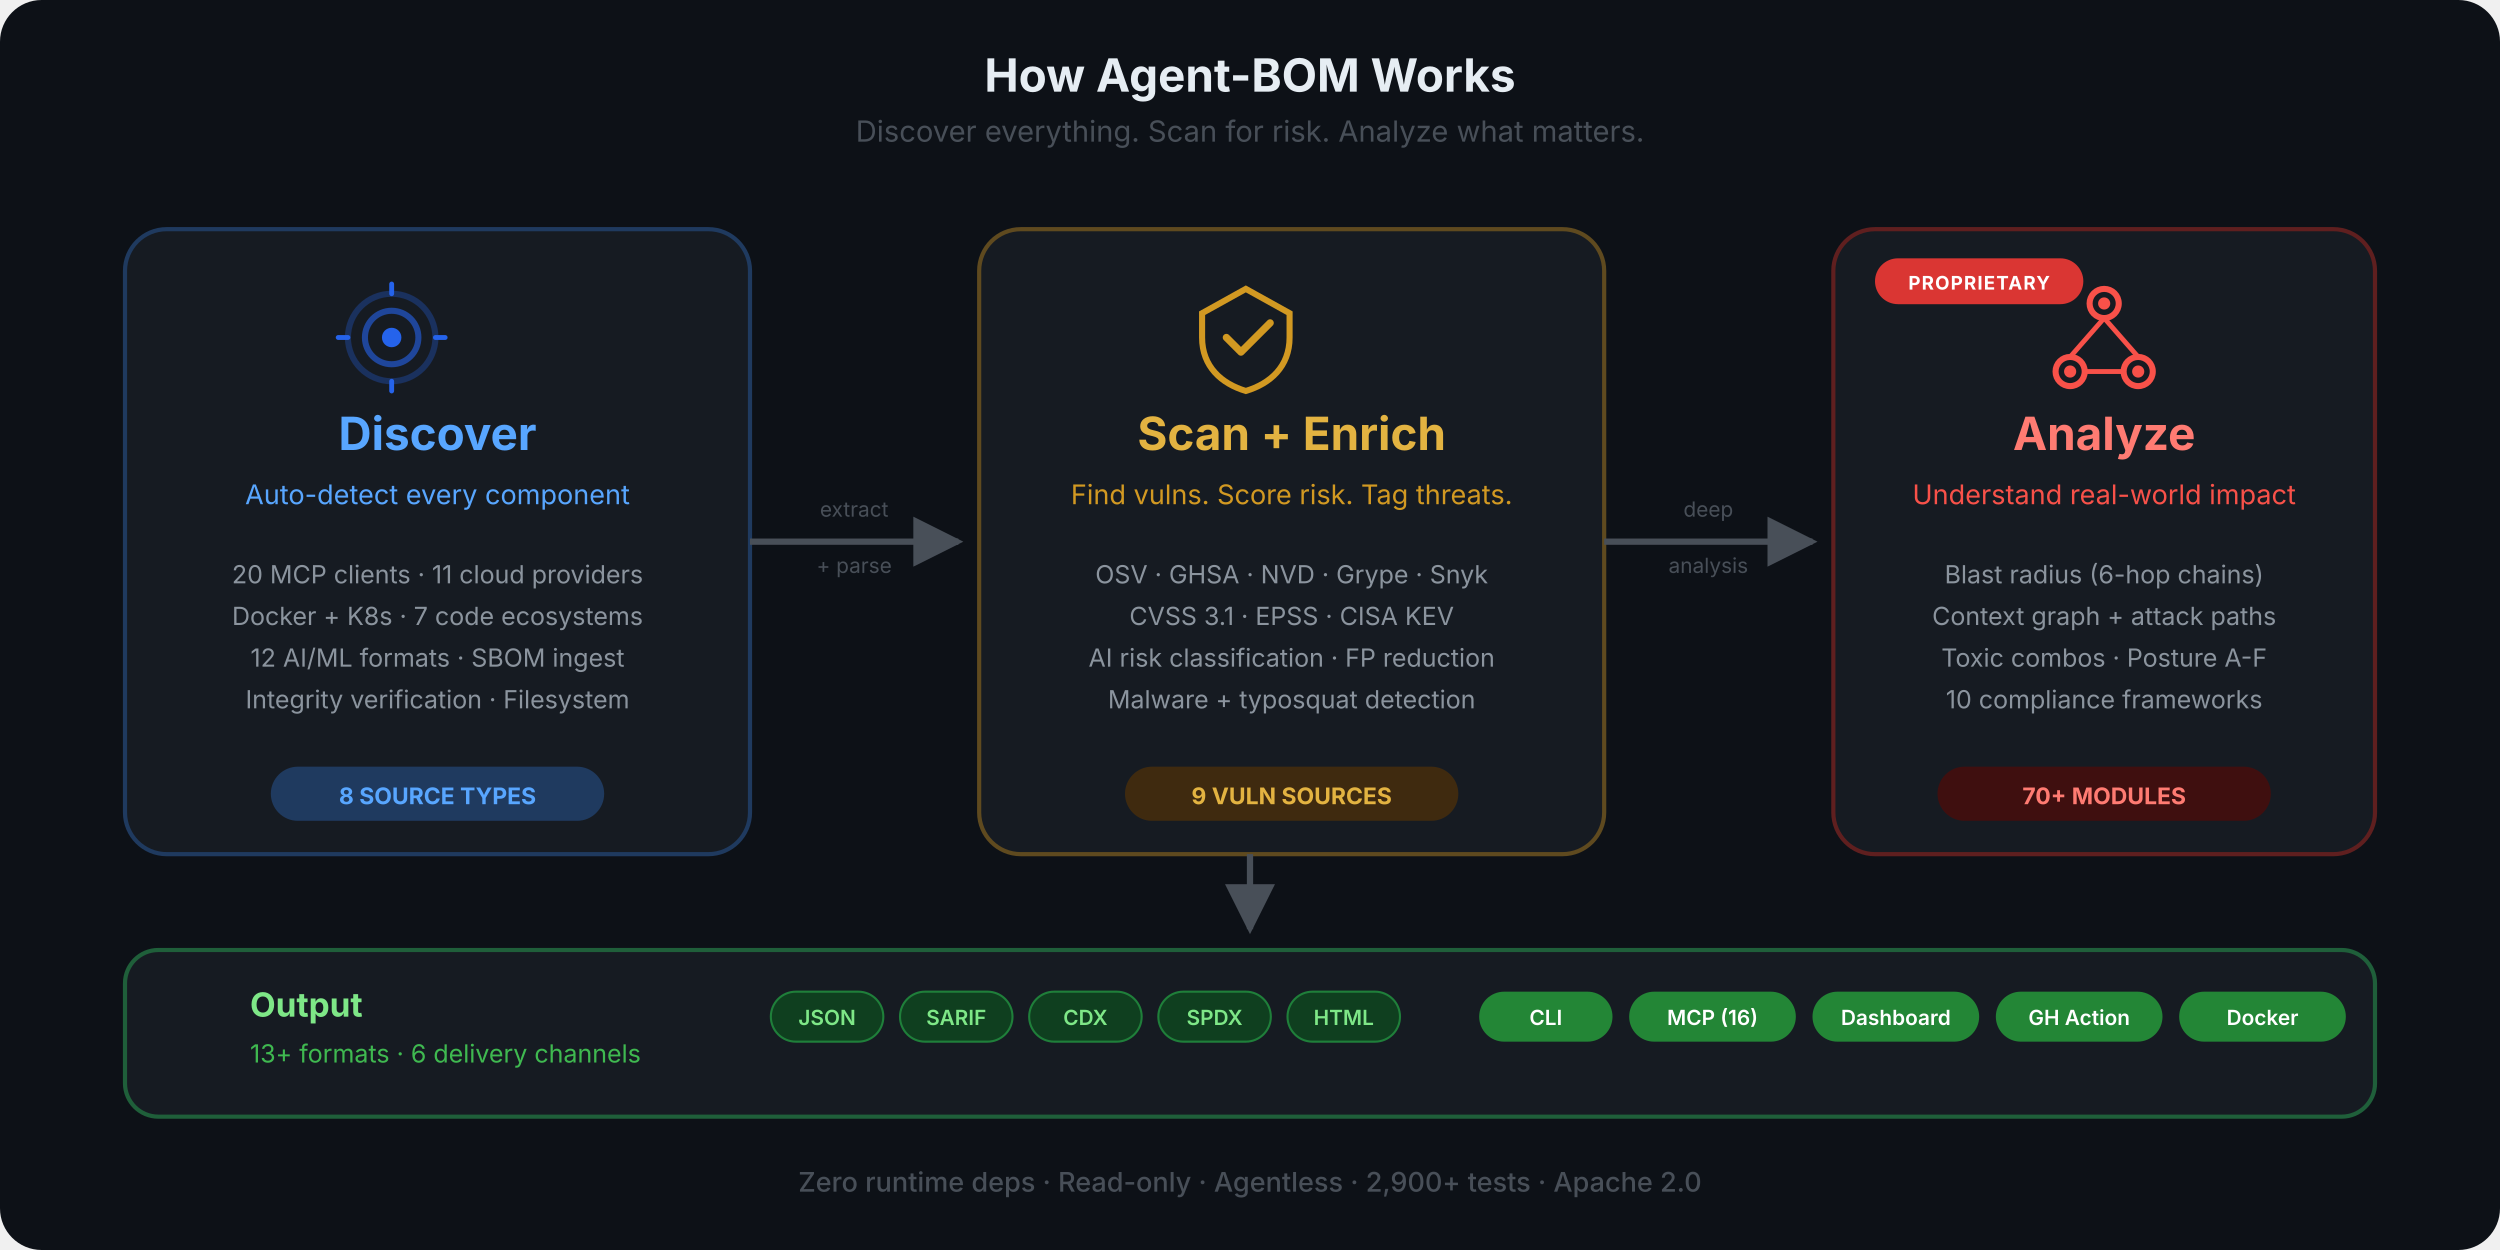
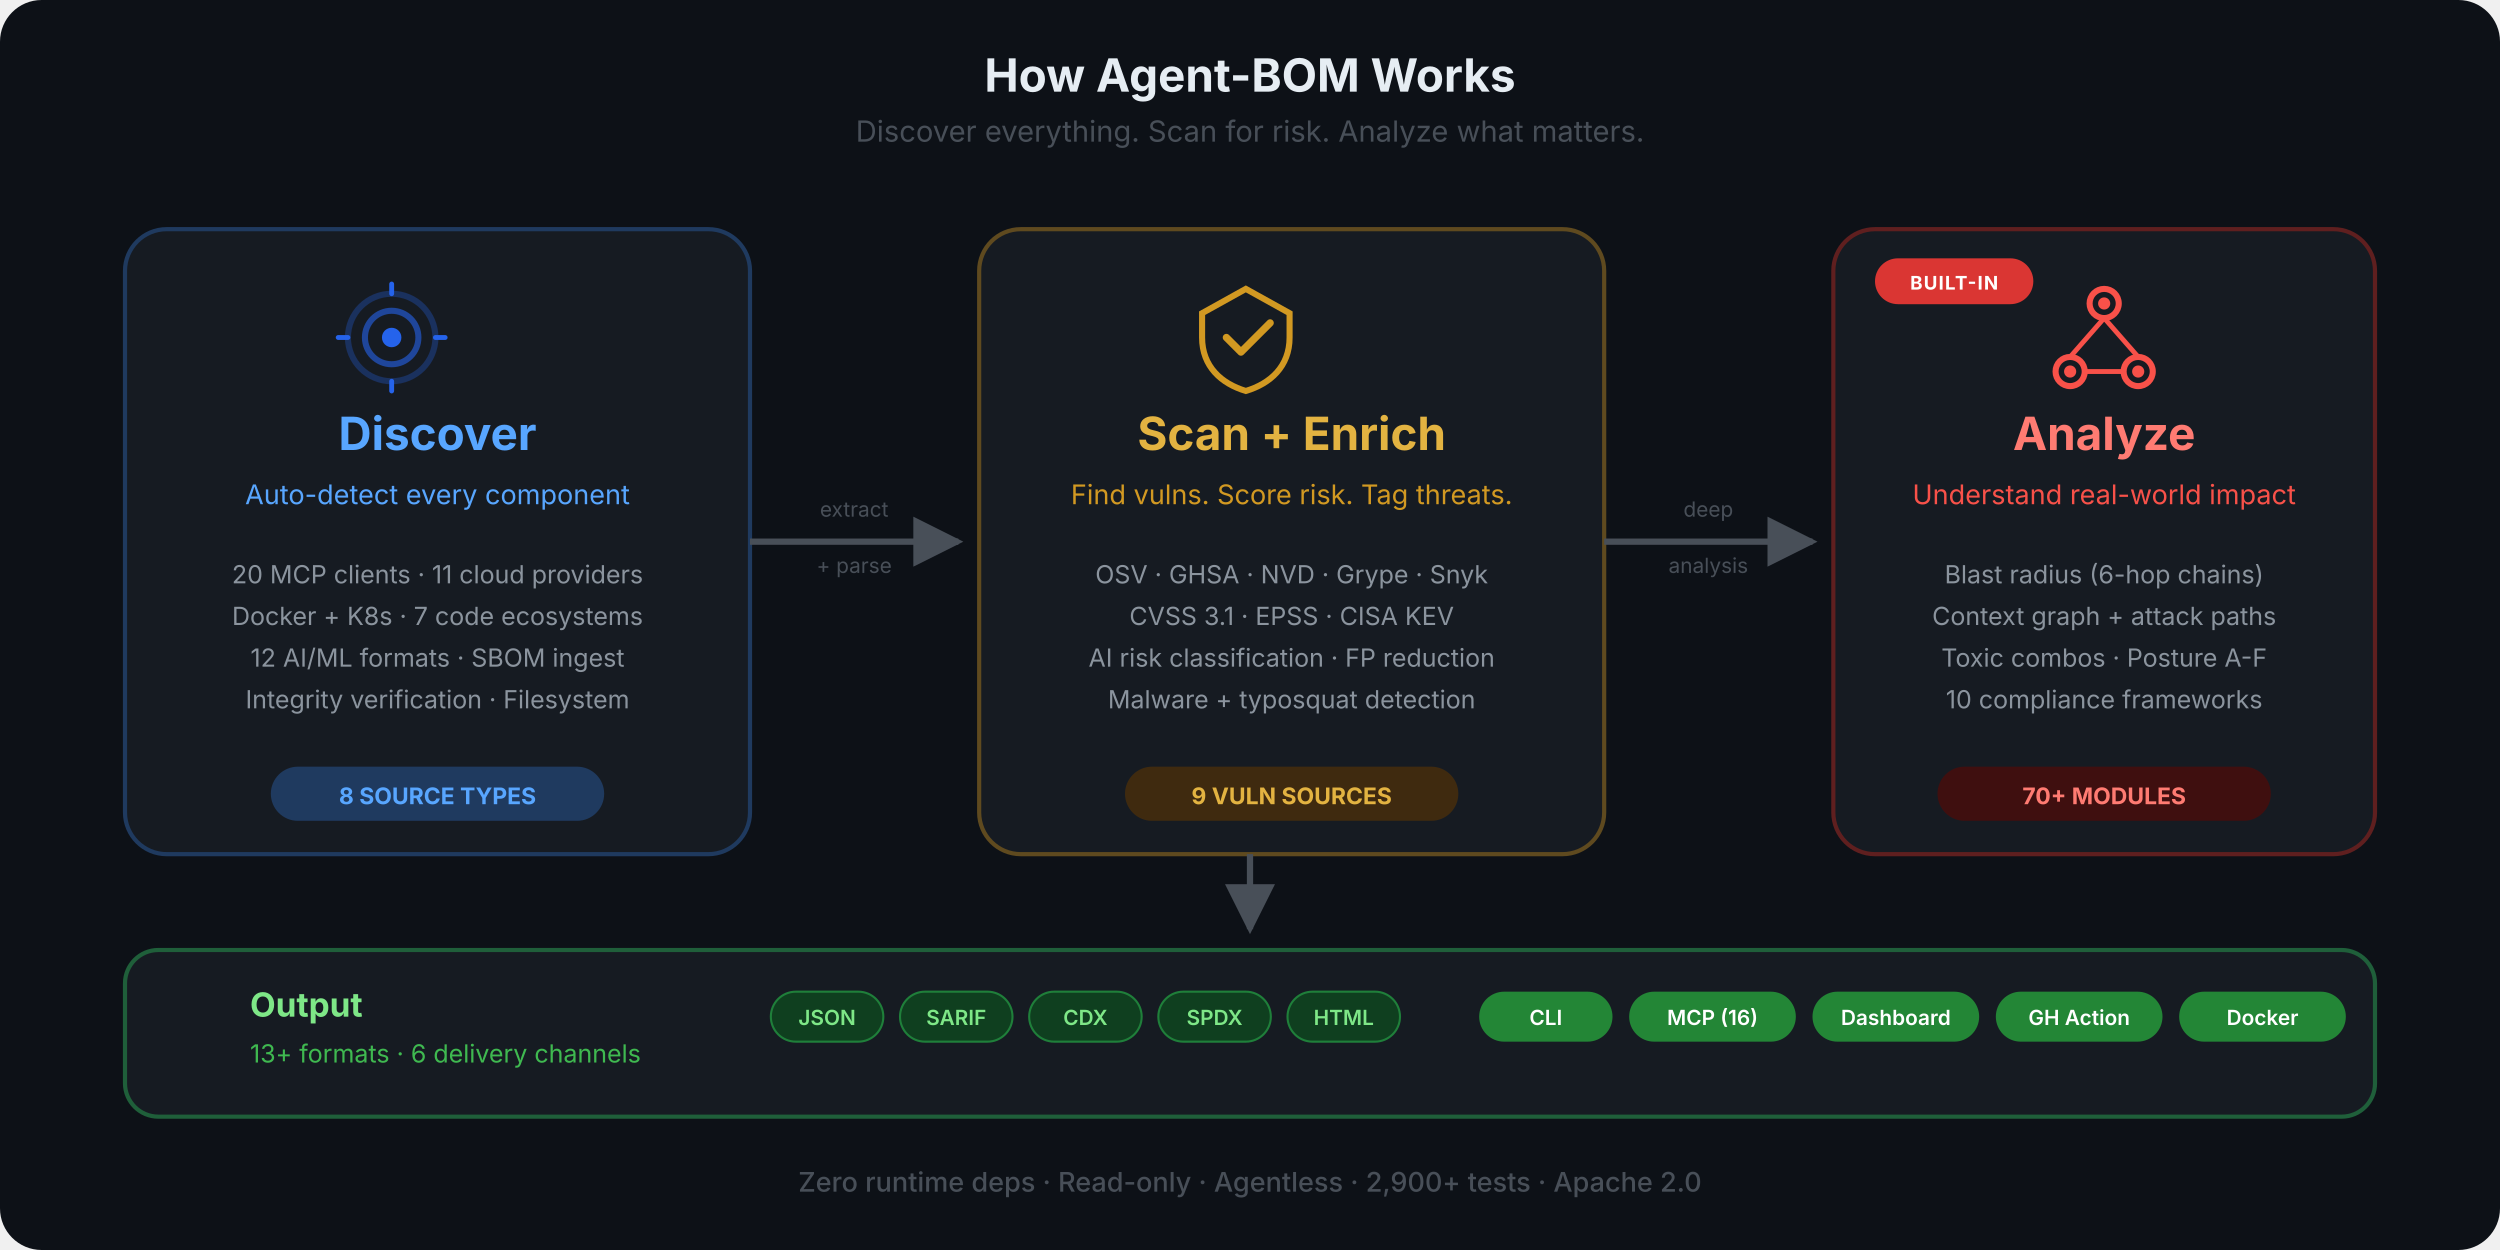
<svg xmlns="http://www.w3.org/2000/svg" viewBox="0 0 1200 600" fill="none">
  <defs>
    <marker id="arrow" viewBox="0 0 10 10" refX="9" refY="5" markerWidth="8" markerHeight="8" orient="auto-start-reverse">
      <path d="M0 0 L10 5 L0 10 Z" fill="#484f58" />
    </marker>
    <marker id="arrow-blue" viewBox="0 0 10 10" refX="9" refY="5" markerWidth="8" markerHeight="8" orient="auto-start-reverse">
      <path d="M0 0 L10 5 L0 10 Z" fill="#58a6ff" />
    </marker>
    <linearGradient id="flow-grad" x1="0" y1="0" x2="1" y2="0">
      <stop offset="0%" stop-color="#58a6ff" />
      <stop offset="50%" stop-color="#d29922" />
      <stop offset="100%" stop-color="#f85149" />
    </linearGradient>
    <symbol id="ico-discover" viewBox="0 0 48 48">
      <circle cx="24" cy="24" r="18" stroke="currentColor" stroke-width="2.5" fill="none" opacity="0.3" />
      <circle cx="24" cy="24" r="11" stroke="currentColor" stroke-width="2.5" fill="none" opacity="0.6" />
      <circle cx="24" cy="24" r="4" fill="currentColor" />
      <line x1="24" y1="6" x2="24" y2="2" stroke="currentColor" stroke-width="2" stroke-linecap="round" />
      <line x1="24" y1="46" x2="24" y2="42" stroke="currentColor" stroke-width="2" stroke-linecap="round" />
      <line x1="6" y1="24" x2="2" y2="24" stroke="currentColor" stroke-width="2" stroke-linecap="round" />
      <line x1="46" y1="24" x2="42" y2="24" stroke="currentColor" stroke-width="2" stroke-linecap="round" />
    </symbol>
    <symbol id="ico-scan" viewBox="0 0 48 48">
      <path d="M24 4L6 14V24C6 36 14 43 24 46C34 43 42 36 42 24V14L24 4Z" stroke="currentColor" stroke-width="2.5" fill="none" />
      <path d="M16 24L22 30L34 18" stroke="currentColor" stroke-width="3" fill="none" stroke-linecap="round" stroke-linejoin="round" />
    </symbol>
    <symbol id="ico-analyze" viewBox="0 0 48 48">
      <circle cx="24" cy="10" r="6" stroke="currentColor" stroke-width="2.5" fill="none" />
      <circle cx="10" cy="38" r="6" stroke="currentColor" stroke-width="2.5" fill="none" />
      <circle cx="38" cy="38" r="6" stroke="currentColor" stroke-width="2.5" fill="none" />
      <circle cx="24" cy="10" r="2.5" fill="currentColor" />
      <circle cx="10" cy="38" r="2.5" fill="currentColor" />
      <circle cx="38" cy="38" r="2.5" fill="currentColor" />
      <line x1="24" y1="16" x2="10" y2="32" stroke="currentColor" stroke-width="2" />
      <line x1="24" y1="16" x2="38" y2="32" stroke="currentColor" stroke-width="2" />
      <line x1="16" y1="38" x2="32" y2="38" stroke="currentColor" stroke-width="2" />
    </symbol>
  </defs>
  <rect width="1200" height="600" rx="20" fill="#0d1117" />
  <text x="600" y="44" text-anchor="middle" font-family="-apple-system, BlinkMacSystemFont, 'Segoe UI', sans-serif" font-size="22" font-weight="700" fill="#e6edf3">How Agent-BOM Works</text>
  <text x="600" y="68" text-anchor="middle" font-family="-apple-system, BlinkMacSystemFont, 'Segoe UI', sans-serif" font-size="14" fill="#484f58">Discover everything. Scan for risk. Analyze what matters.</text>
  <rect x="60" y="110" width="300" height="300" rx="20" fill="#161b22" stroke="#1f3a5f" stroke-width="2" />
  <use href="#ico-discover" x="160" y="134" width="56" height="56" color="#2563eb" />
  <text x="210" y="216" text-anchor="middle" font-family="-apple-system, BlinkMacSystemFont, 'Segoe UI', sans-serif" font-size="22" font-weight="700" fill="#58a6ff">Discover</text>
  <text x="210" y="242" text-anchor="middle" font-family="-apple-system, BlinkMacSystemFont, 'Segoe UI', sans-serif" font-size="13" fill="#58a6ff">Auto-detect every component</text>
  <text x="210" y="280" text-anchor="middle" font-family="-apple-system, BlinkMacSystemFont, 'Segoe UI', sans-serif" font-size="12" fill="#8b949e">20 MCP clients  ·  11 cloud providers</text>
  <text x="210" y="300" text-anchor="middle" font-family="-apple-system, BlinkMacSystemFont, 'Segoe UI', sans-serif" font-size="12" fill="#8b949e">Docker + K8s  ·  7 code ecosystems</text>
  <text x="210" y="320" text-anchor="middle" font-family="-apple-system, BlinkMacSystemFont, 'Segoe UI', sans-serif" font-size="12" fill="#8b949e">12 AI/ML formats  ·  SBOM ingest</text>
  <text x="210" y="340" text-anchor="middle" font-family="-apple-system, BlinkMacSystemFont, 'Segoe UI', sans-serif" font-size="12" fill="#8b949e">Integrity verification  ·  Filesystem</text>
  <rect x="130" y="368" width="160" height="26" rx="13" fill="#1f3a5f" />
  <text x="210" y="386" text-anchor="middle" font-family="-apple-system, BlinkMacSystemFont, 'Segoe UI', sans-serif" font-size="11" font-weight="700" fill="#58a6ff">8 SOURCE TYPES</text>
  <path d="M360 260 C420 260, 400 260, 460 260" stroke="#484f58" stroke-width="3" fill="none" marker-end="url(#arrow)" />
  <text x="410" y="248" text-anchor="middle" font-family="-apple-system, BlinkMacSystemFont, 'Segoe UI', sans-serif" font-size="10" fill="#484f58">extract</text>
  <text x="410" y="275" text-anchor="middle" font-family="-apple-system, BlinkMacSystemFont, 'Segoe UI', sans-serif" font-size="10" fill="#484f58">+ parse</text>
  <rect x="470" y="110" width="300" height="300" rx="20" fill="#161b22" stroke="#5f4a1f" stroke-width="2" />
  <use href="#ico-scan" x="570" y="134" width="56" height="56" color="#d29922" />
  <text x="620" y="216" text-anchor="middle" font-family="-apple-system, BlinkMacSystemFont, 'Segoe UI', sans-serif" font-size="22" font-weight="700" fill="#e3b341">Scan + Enrich</text>
  <text x="620" y="242" text-anchor="middle" font-family="-apple-system, BlinkMacSystemFont, 'Segoe UI', sans-serif" font-size="13" fill="#d29922">Find vulns. Score risk. Tag threats.</text>
  <text x="620" y="280" text-anchor="middle" font-family="-apple-system, BlinkMacSystemFont, 'Segoe UI', sans-serif" font-size="12" fill="#8b949e">OSV  ·  GHSA  ·  NVD  ·  Grype  ·  Snyk</text>
  <text x="620" y="300" text-anchor="middle" font-family="-apple-system, BlinkMacSystemFont, 'Segoe UI', sans-serif" font-size="12" fill="#8b949e">CVSS 3.1  ·  EPSS  ·  CISA KEV</text>
  <text x="620" y="320" text-anchor="middle" font-family="-apple-system, BlinkMacSystemFont, 'Segoe UI', sans-serif" font-size="12" fill="#8b949e">AI risk classification  ·  FP reduction</text>
  <text x="620" y="340" text-anchor="middle" font-family="-apple-system, BlinkMacSystemFont, 'Segoe UI', sans-serif" font-size="12" fill="#8b949e">Malware + typosquat detection</text>
  <rect x="540" y="368" width="160" height="26" rx="13" fill="#3f2a0f" />
  <text x="620" y="386" text-anchor="middle" font-family="-apple-system, BlinkMacSystemFont, 'Segoe UI', sans-serif" font-size="11" font-weight="700" fill="#e3b341">9 VULN SOURCES</text>
  <path d="M770 260 C830 260, 810 260, 870 260" stroke="#484f58" stroke-width="3" fill="none" marker-end="url(#arrow)" />
  <text x="820" y="248" text-anchor="middle" font-family="-apple-system, BlinkMacSystemFont, 'Segoe UI', sans-serif" font-size="10" fill="#484f58">deep</text>
  <text x="820" y="275" text-anchor="middle" font-family="-apple-system, BlinkMacSystemFont, 'Segoe UI', sans-serif" font-size="10" fill="#484f58">analysis</text>
  <rect x="880" y="110" width="260" height="300" rx="20" fill="#161b22" stroke="#5f1f1f" stroke-width="2" />
-   <rect x="900" y="124" width="100" height="22" rx="11" fill="#da3633" />
-   <text x="950" y="139" text-anchor="middle" font-family="-apple-system, BlinkMacSystemFont, 'Segoe UI', sans-serif" font-size="9" font-weight="700" fill="#fff" letter-spacing="0.06em">PROPRIETARY</text>
+   <rect x="900" y="124" width="76" height="22" rx="11" fill="#da3633" />
+   <text x="938" y="139" text-anchor="middle" font-family="-apple-system, BlinkMacSystemFont, 'Segoe UI', sans-serif" font-size="9" font-weight="700" fill="#fff" letter-spacing="0.06em">BUILT-IN</text>
  <use href="#ico-analyze" x="982" y="134" width="56" height="56" color="#f85149" />
  <text x="1010" y="216" text-anchor="middle" font-family="-apple-system, BlinkMacSystemFont, 'Segoe UI', sans-serif" font-size="22" font-weight="700" fill="#ff7b72">Analyze</text>
  <text x="1010" y="242" text-anchor="middle" font-family="-apple-system, BlinkMacSystemFont, 'Segoe UI', sans-serif" font-size="13" fill="#f85149">Understand real-world impact</text>
  <text x="1010" y="280" text-anchor="middle" font-family="-apple-system, BlinkMacSystemFont, 'Segoe UI', sans-serif" font-size="12" fill="#8b949e">Blast radius (6-hop chains)</text>
  <text x="1010" y="300" text-anchor="middle" font-family="-apple-system, BlinkMacSystemFont, 'Segoe UI', sans-serif" font-size="12" fill="#8b949e">Context graph + attack paths</text>
  <text x="1010" y="320" text-anchor="middle" font-family="-apple-system, BlinkMacSystemFont, 'Segoe UI', sans-serif" font-size="12" fill="#8b949e">Toxic combos · Posture A-F</text>
  <text x="1010" y="340" text-anchor="middle" font-family="-apple-system, BlinkMacSystemFont, 'Segoe UI', sans-serif" font-size="12" fill="#8b949e">10 compliance frameworks</text>
  <rect x="930" y="368" width="160" height="26" rx="13" fill="#3f0f0f" />
  <text x="1010" y="386" text-anchor="middle" font-family="-apple-system, BlinkMacSystemFont, 'Segoe UI', sans-serif" font-size="11" font-weight="700" fill="#ff7b72">70+ MODULES</text>
  <path d="M600 410 L600 446" stroke="#484f58" stroke-width="3" fill="none" marker-end="url(#arrow)" />
  <rect x="60" y="456" width="1080" height="80" rx="16" fill="#161b22" stroke="#1f5f3a" stroke-width="2" />
  <text x="120" y="488" text-anchor="start" font-family="-apple-system, BlinkMacSystemFont, 'Segoe UI', sans-serif" font-size="16" font-weight="700" fill="#7ee787">Output</text>
  <text x="120" y="510" text-anchor="start" font-family="-apple-system, BlinkMacSystemFont, 'Segoe UI', sans-serif" font-size="12" fill="#3fb950">13+ formats  ·  6 delivery channels</text>
  <rect x="370" y="476" width="54" height="24" rx="12" fill="#0f3f1f" stroke="#1f7f3a" stroke-width="1" />
  <text x="397" y="492" text-anchor="middle" font-family="-apple-system, BlinkMacSystemFont, 'Segoe UI', sans-serif" font-size="10" font-weight="600" fill="#7ee787">JSON</text>
  <rect x="432" y="476" width="54" height="24" rx="12" fill="#0f3f1f" stroke="#1f7f3a" stroke-width="1" />
  <text x="459" y="492" text-anchor="middle" font-family="-apple-system, BlinkMacSystemFont, 'Segoe UI', sans-serif" font-size="10" font-weight="600" fill="#7ee787">SARIF</text>
  <rect x="494" y="476" width="54" height="24" rx="12" fill="#0f3f1f" stroke="#1f7f3a" stroke-width="1" />
  <text x="521" y="492" text-anchor="middle" font-family="-apple-system, BlinkMacSystemFont, 'Segoe UI', sans-serif" font-size="10" font-weight="600" fill="#7ee787">CDX</text>
  <rect x="556" y="476" width="54" height="24" rx="12" fill="#0f3f1f" stroke="#1f7f3a" stroke-width="1" />
  <text x="583" y="492" text-anchor="middle" font-family="-apple-system, BlinkMacSystemFont, 'Segoe UI', sans-serif" font-size="10" font-weight="600" fill="#7ee787">SPDX</text>
  <rect x="618" y="476" width="54" height="24" rx="12" fill="#0f3f1f" stroke="#1f7f3a" stroke-width="1" />
  <text x="645" y="492" text-anchor="middle" font-family="-apple-system, BlinkMacSystemFont, 'Segoe UI', sans-serif" font-size="10" font-weight="600" fill="#7ee787">HTML</text>
  <rect x="710" y="476" width="64" height="24" rx="12" fill="#238636" />
  <text x="742" y="492" text-anchor="middle" font-family="-apple-system, BlinkMacSystemFont, 'Segoe UI', sans-serif" font-size="10" font-weight="600" fill="#fff">CLI</text>
  <rect x="782" y="476" width="80" height="24" rx="12" fill="#238636" />
  <text x="822" y="492" text-anchor="middle" font-family="-apple-system, BlinkMacSystemFont, 'Segoe UI', sans-serif" font-size="10" font-weight="600" fill="#fff">MCP (16)</text>
  <rect x="870" y="476" width="80" height="24" rx="12" fill="#238636" />
  <text x="910" y="492" text-anchor="middle" font-family="-apple-system, BlinkMacSystemFont, 'Segoe UI', sans-serif" font-size="10" font-weight="600" fill="#fff">Dashboard</text>
  <rect x="958" y="476" width="80" height="24" rx="12" fill="#238636" />
  <text x="998" y="492" text-anchor="middle" font-family="-apple-system, BlinkMacSystemFont, 'Segoe UI', sans-serif" font-size="10" font-weight="600" fill="#fff">GH Action</text>
  <rect x="1046" y="476" width="80" height="24" rx="12" fill="#238636" />
  <text x="1086" y="492" text-anchor="middle" font-family="-apple-system, BlinkMacSystemFont, 'Segoe UI', sans-serif" font-size="10" font-weight="600" fill="#fff">Docker</text>
  <text x="600" y="572" text-anchor="middle" font-family="-apple-system, BlinkMacSystemFont, 'Segoe UI', sans-serif" font-size="13" font-weight="500" fill="#484f58">Zero runtime deps  ·  Read-only  ·  Agentless  ·  2,900+ tests  ·  Apache 2.0</text>
</svg>
